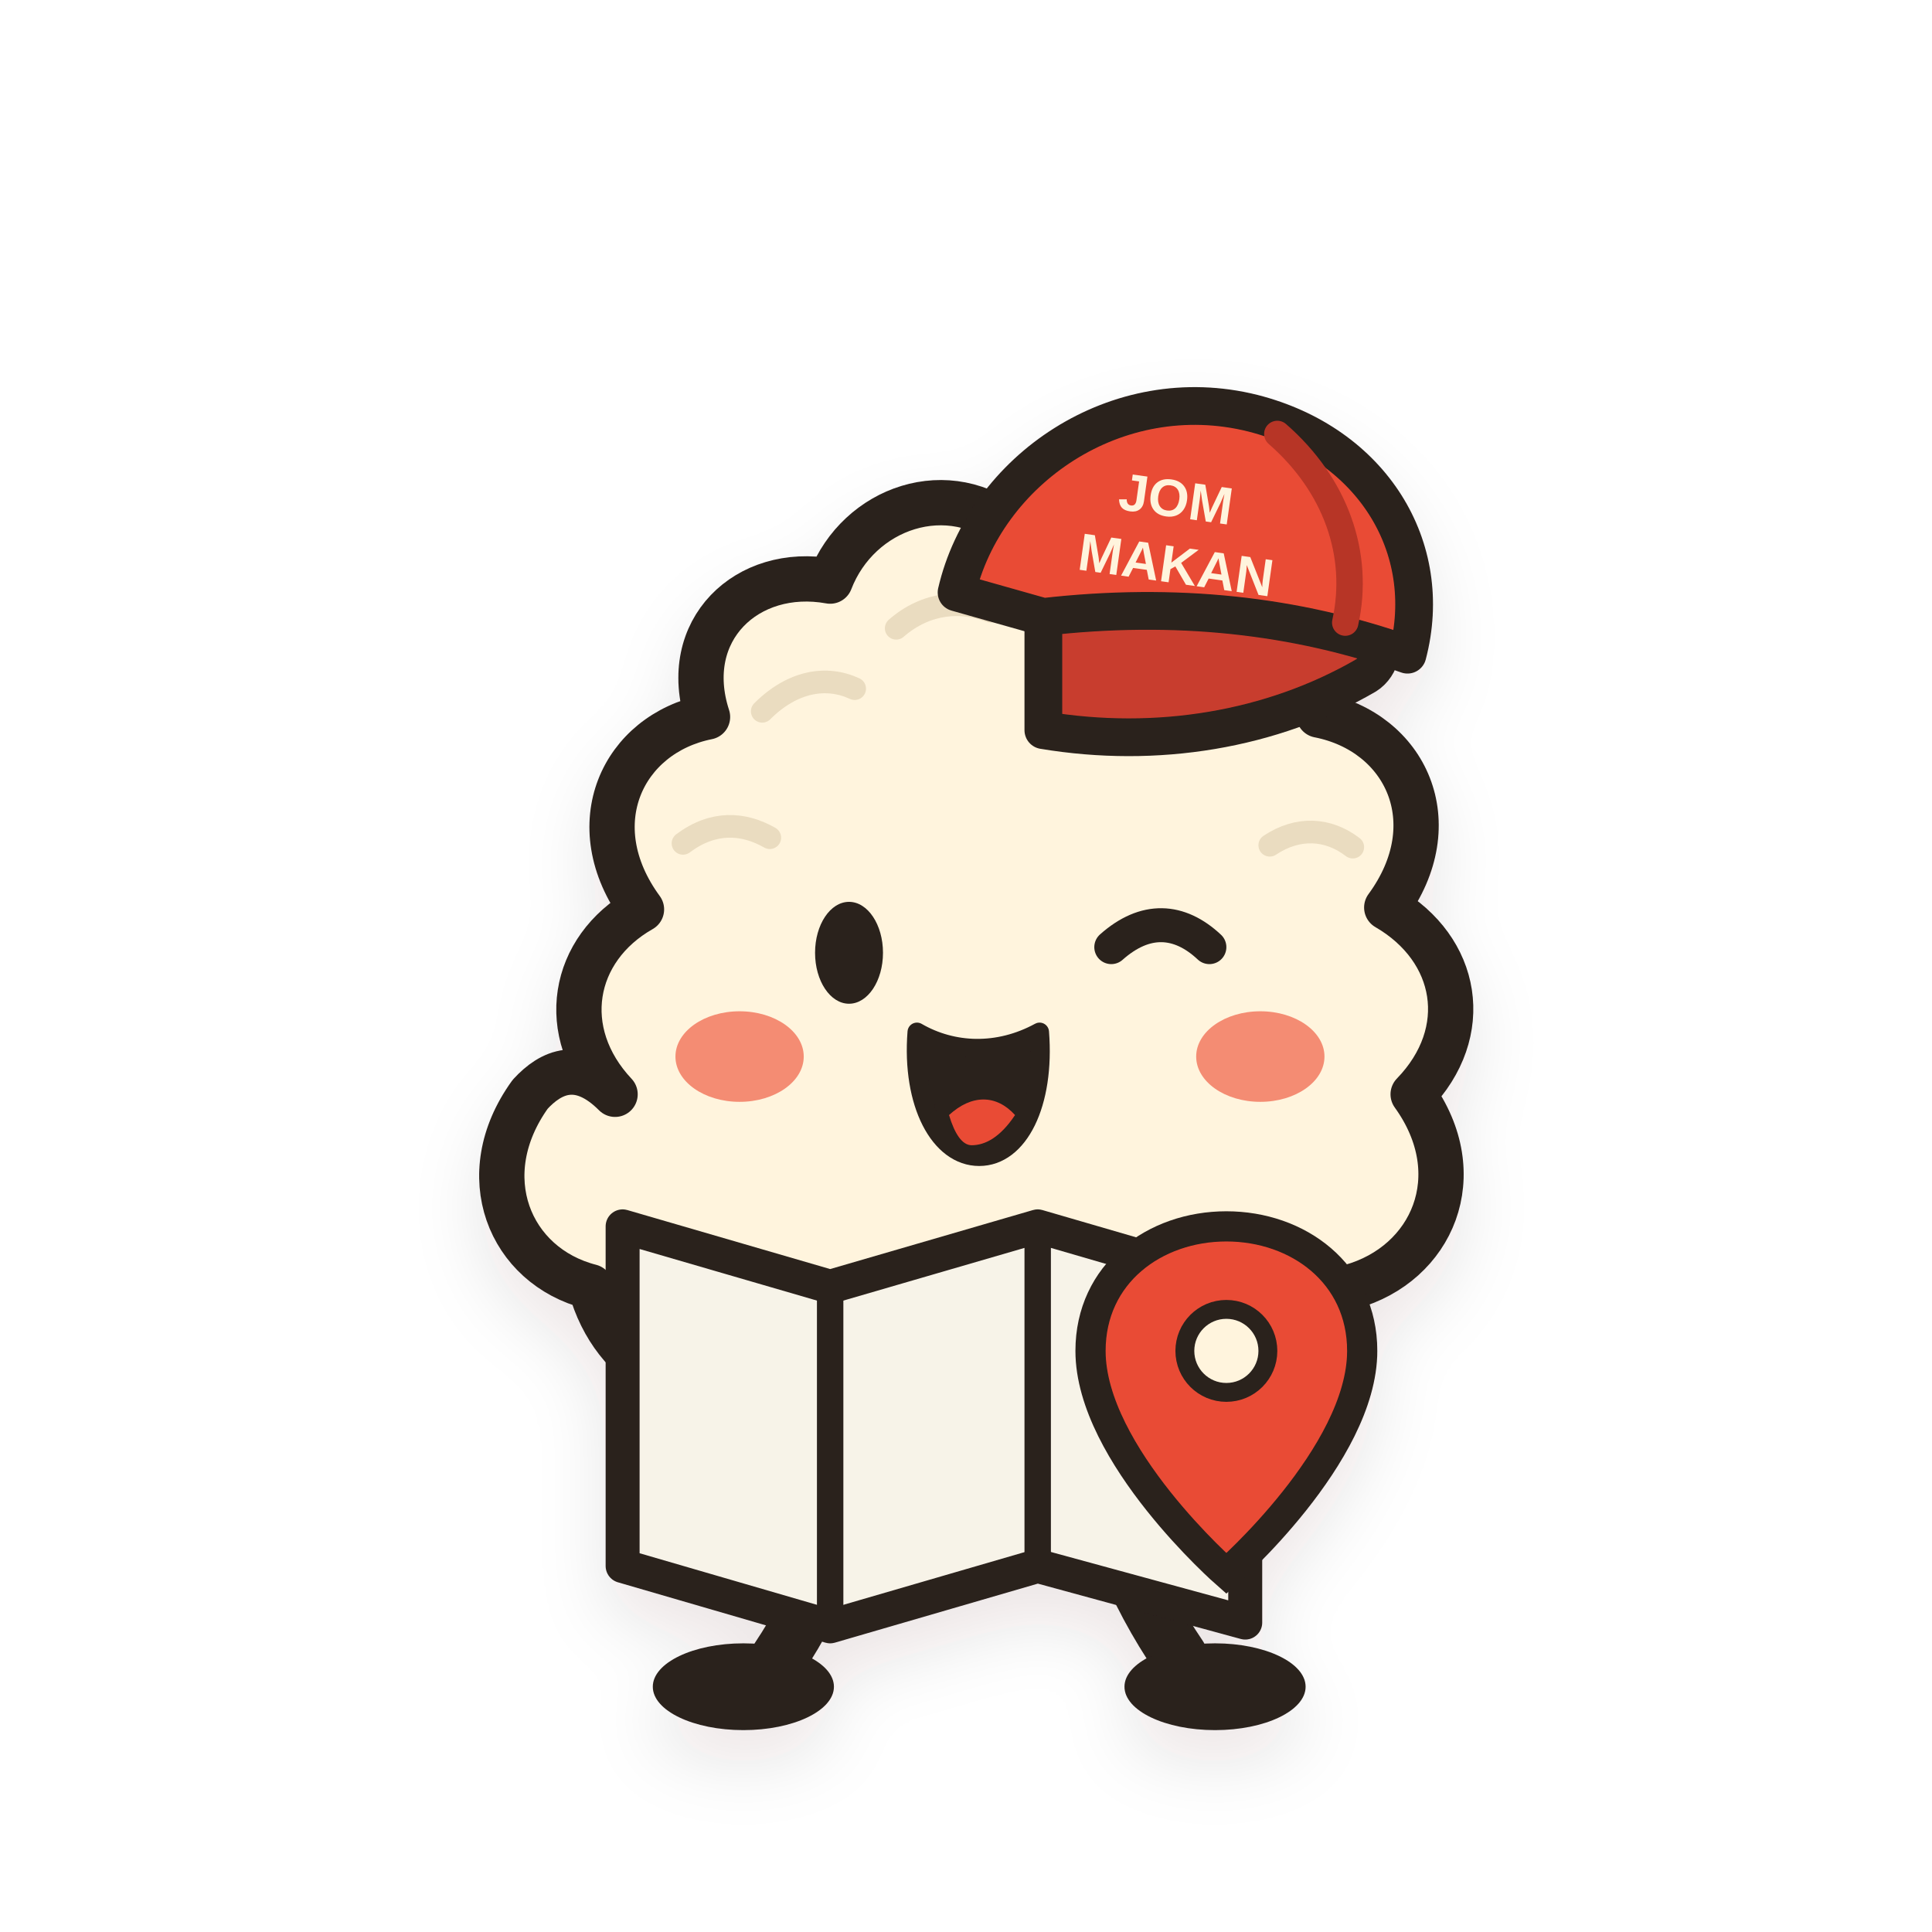
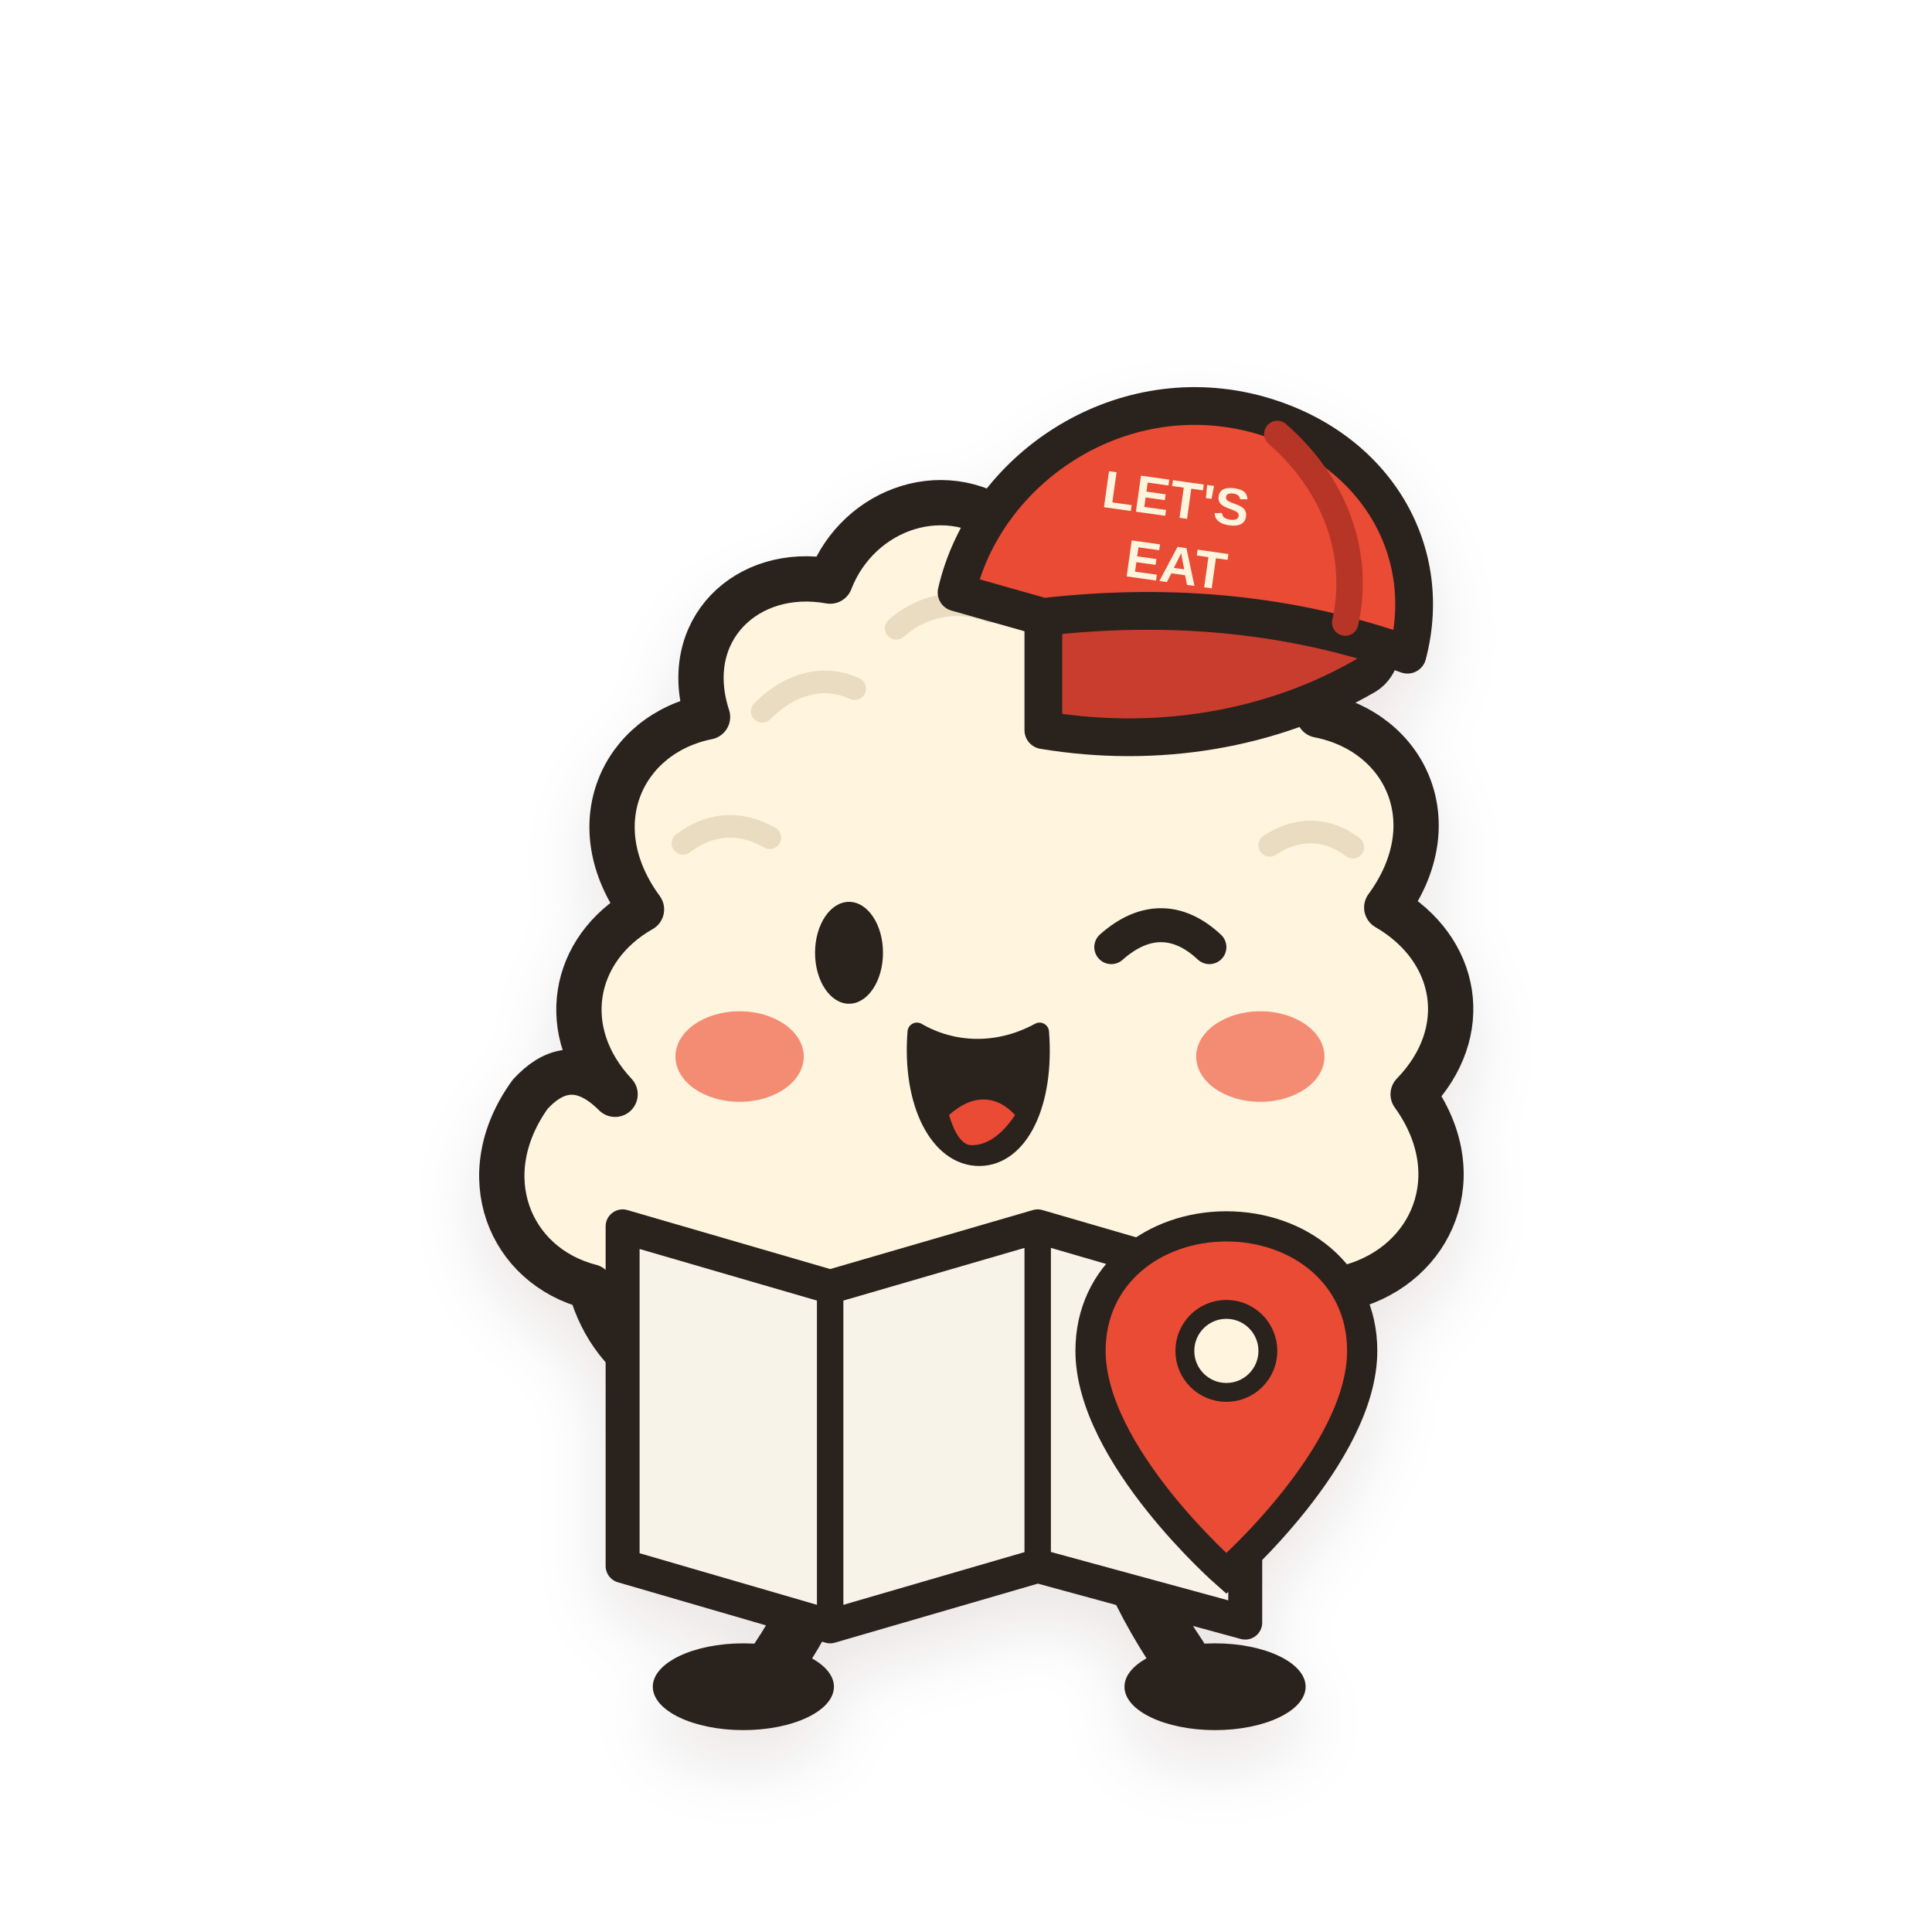
<svg xmlns="http://www.w3.org/2000/svg" width="1024" height="1024" viewBox="0 0 1024 1024" fill="none">
  <defs>
    <filter id="softShadow" x="-20%" y="-20%" width="140%" height="140%">
      <feDropShadow dx="0" dy="18" stdDeviation="18" flood-color="#29201D" flood-opacity="0.10" />
    </filter>
  </defs>
  <g filter="url(#softShadow)">
    <path d="M458 748C452 804 436 844 412 880" stroke="#29201D" stroke-width="30" stroke-linecap="round" />
    <path d="M576 748C584 804 602 844 625 878" stroke="#29201D" stroke-width="30" stroke-linecap="round" />
    <ellipse cx="394" cy="894" rx="48" ry="23" fill="#29201D" />
    <ellipse cx="644" cy="894" rx="48" ry="23" fill="#29201D" />
    <path d="M380 610C352 638 350 676 371 706" stroke="#29201D" stroke-width="28" stroke-linecap="round" />
    <path d="M656 610C682 638 686 676 668 707" stroke="#29201D" stroke-width="28" stroke-linecap="round" />
    <path d="M326 580       C295 547 303 503 340 482       C307 437 330 389 375 380       C360 334 396 300 440 308       C455 269 503 252 537 281       C568 252 616 267 632 306       C678 298 714 333 699 379       C745 388 768 436 735 481       C773 503 781 547 749 580       C780 623 759 670 716 682       C703 727 661 747 624 730       C599 770 550 783 514 754       C478 782 428 770 405 731       C367 748 325 726 313 682       C270 671 250 623 281 580       C292 568 307 561 326 580Z" fill="#FFF4DD" stroke="#29201D" stroke-width="24" stroke-linejoin="round" />
    <g stroke="#E8D9BC" stroke-width="12" stroke-linecap="round" opacity="0.9">
      <path d="M404 377C420 361 438 358 453 365" />
      <path d="M475 333C491 319 510 318 525 324" />
      <path d="M554 330C570 320 588 322 601 331" />
      <path d="M623 366C639 359 655 362 669 374" />
      <path d="M362 447C378 435 394 436 408 444" />
      <path d="M673 448C688 438 704 439 717 449" />
    </g>
    <path d="M553 301C616 282 681 295 728 334C735 341 732 353 724 358C674 387 613 397 553 387Z" fill="#C83D2D" stroke="#29201D" stroke-width="20" stroke-linejoin="round" />
    <path d="M507 314C522 249 592 201 664 219C727 235 761 290 746 347C687 326 623 319 553 327Z" fill="#E94B35" stroke="#29201D" stroke-width="20" stroke-linejoin="round" />
    <path d="M677 230C708 257 721 294 713 330" stroke="#B73427" stroke-width="14" stroke-linecap="round" />
    <g fill="#FFF4DD" text-anchor="middle" font-family="Arial Rounded MT Bold, Arial, sans-serif" font-weight="700">
-       <text x="622" y="274" font-size="28" transform="rotate(8 622 274)">JOM</text>
-       <text x="622" y="309" font-size="28" transform="rotate(8 622 309)">MAKAN</text>
+       <text x="622" y="274" font-size="28" transform="rotate(8 622 274)">LET'S</text>
+       <text x="622" y="309" font-size="28" transform="rotate(8 622 309)">EAT</text>
    </g>
    <ellipse cx="450" cy="505" rx="18" ry="27" fill="#29201D" />
    <path d="M589 502C607 486 625 487 641 502" stroke="#29201D" stroke-width="18" stroke-linecap="round" />
    <ellipse cx="392" cy="560" rx="34" ry="24" fill="#F48C73" />
    <ellipse cx="668" cy="560" rx="34" ry="24" fill="#F48C73" />
    <path d="M486 547C505 558 529 559 551 547C554 585 540 613 519 613C498 613 483 585 486 547Z" fill="#29201D" stroke="#29201D" stroke-width="10" stroke-linejoin="round" />
    <path d="M503 591C515 580 528 580 538 591C530 603 522 607 515 607C510 607 506 601 503 591Z" fill="#E94B35" />
    <g transform="translate(330 650)">
      <path d="M0 0L110 32L220 0L330 32V210L220 180L110 212L0 180Z" fill="#F7F3E8" stroke="#29201D" stroke-width="18" stroke-linejoin="round" />
      <path d="M110 32V212M220 0V180" stroke="#29201D" stroke-width="14" />
      <path d="M248 66C248 25 282 0 320 0C358 0 392 25 392 66C392 121 320 184 320 184C320 184 248 121 248 66Z" fill="#E94B35" stroke="#29201D" stroke-width="16" />
      <circle cx="320" cy="66" r="22" fill="#FFF4DD" stroke="#29201D" stroke-width="10" />
    </g>
  </g>
</svg>
